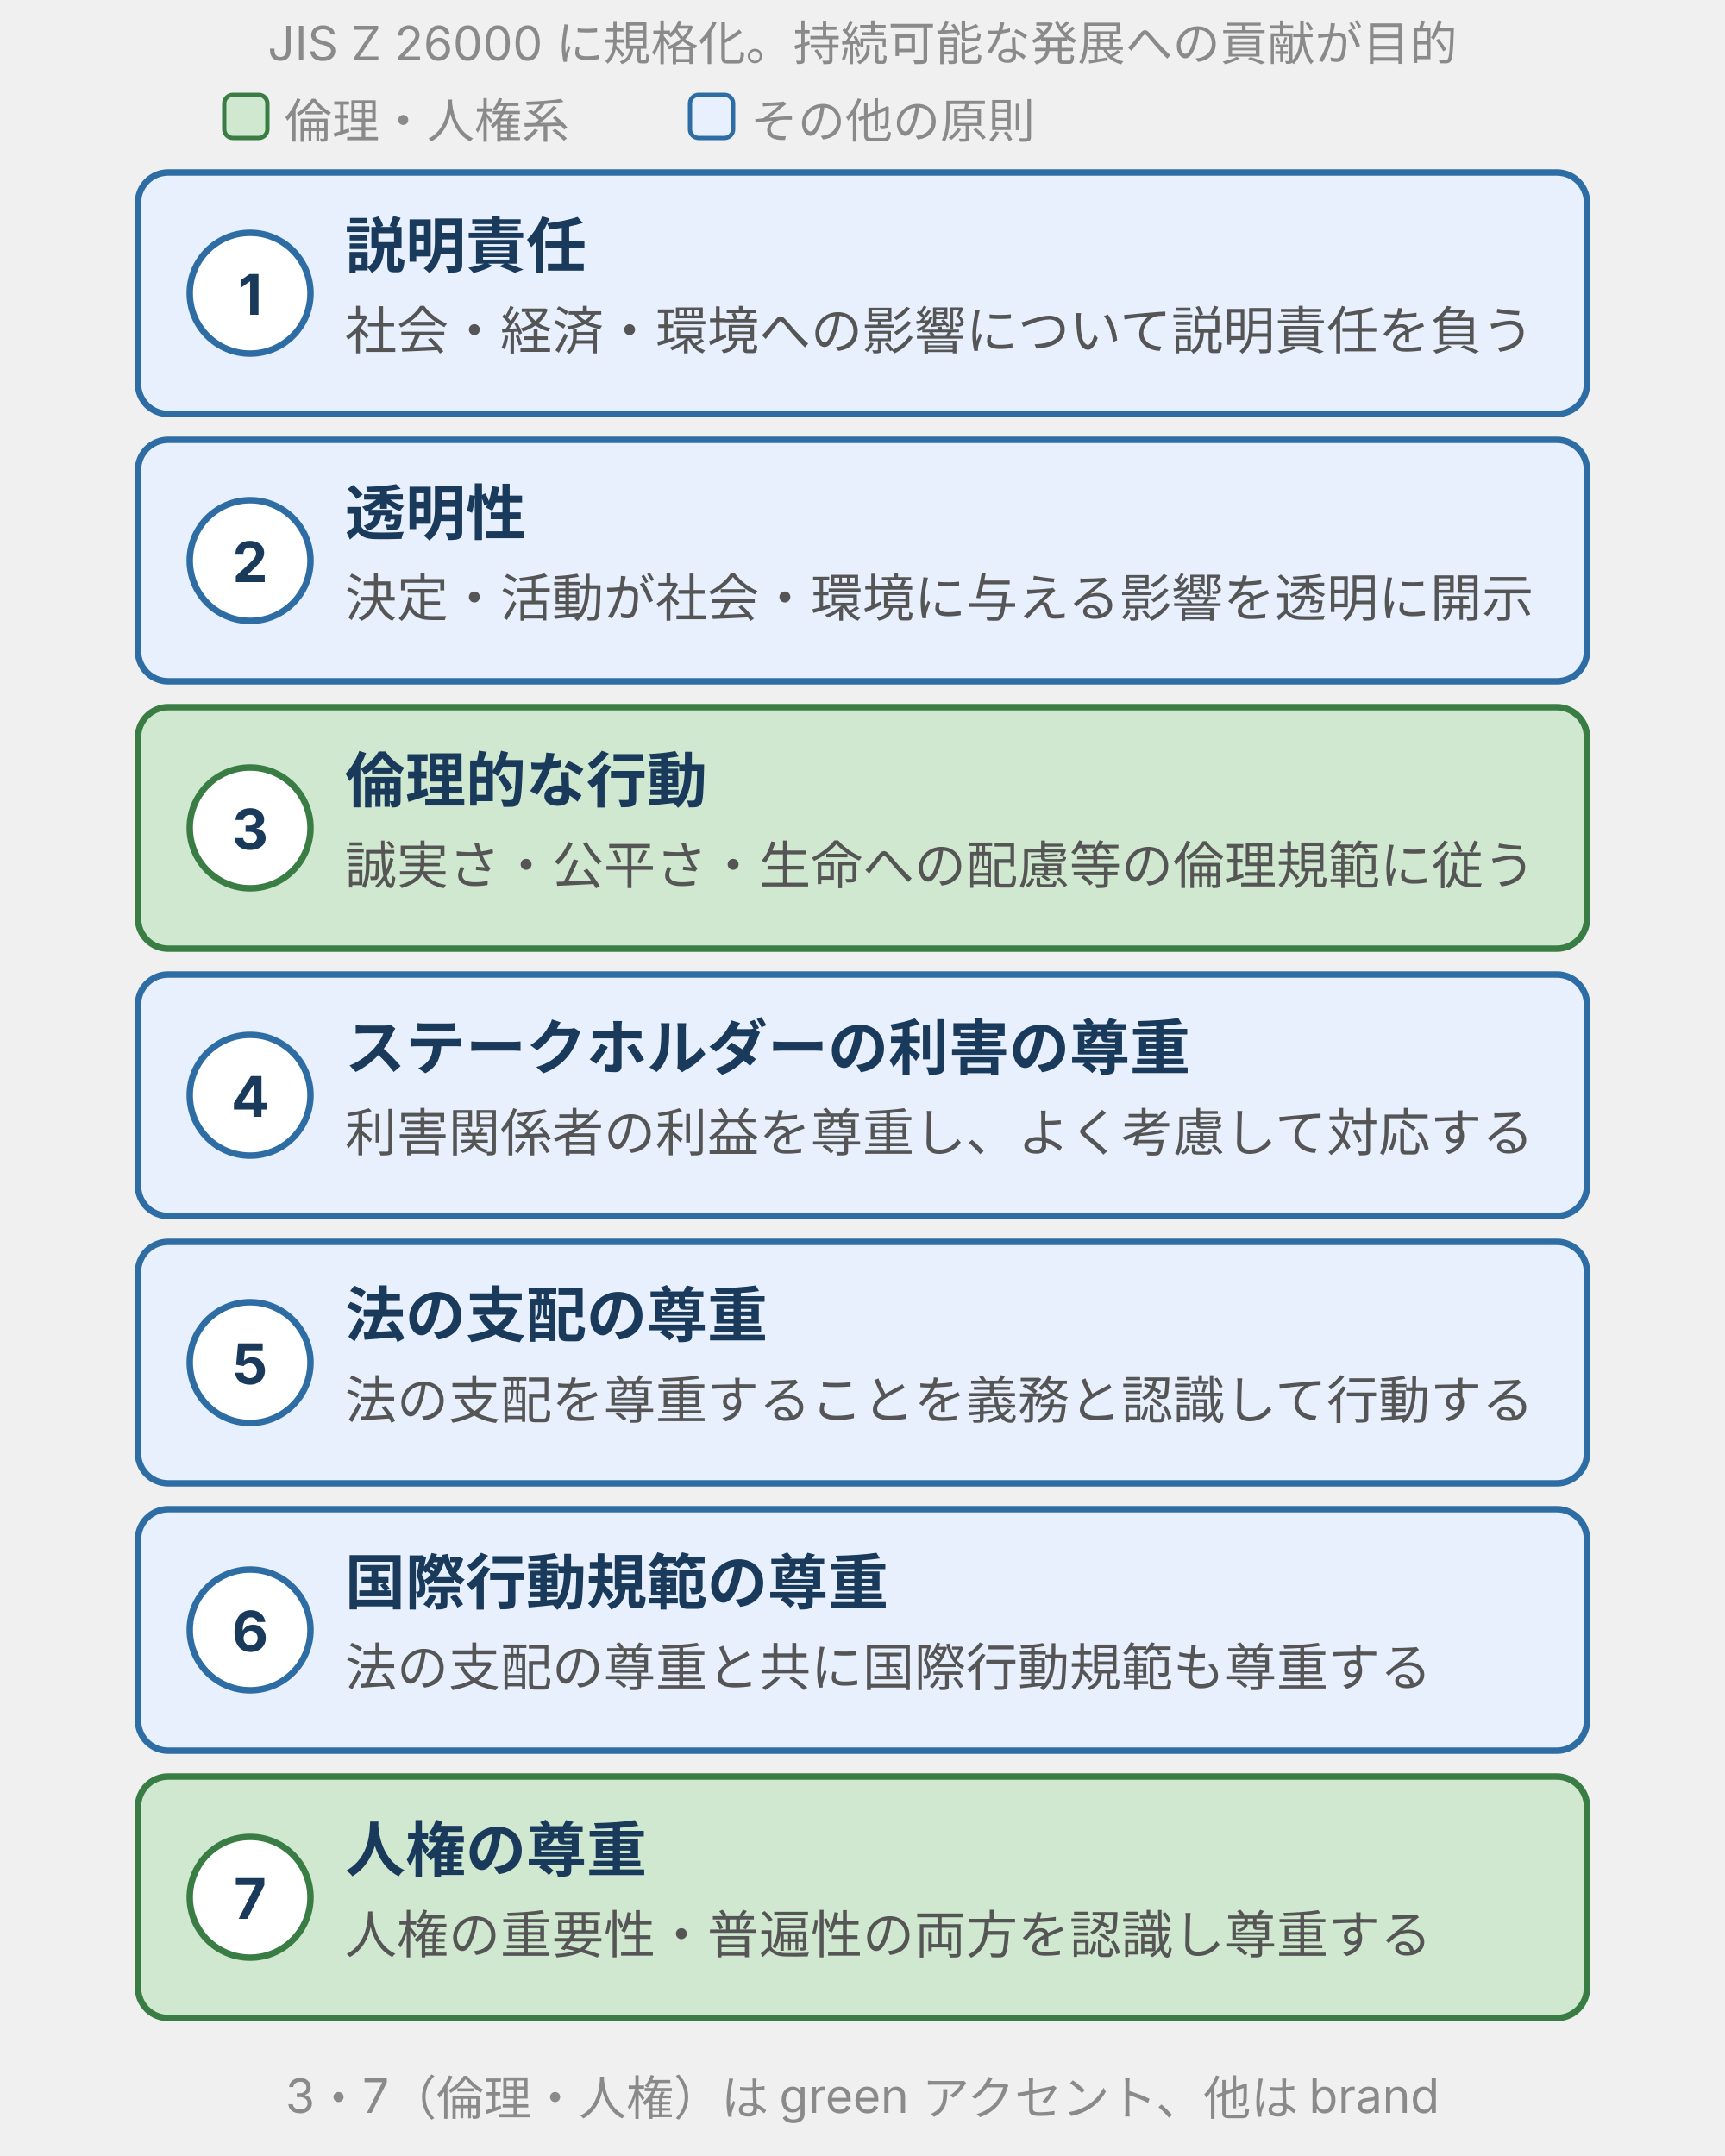
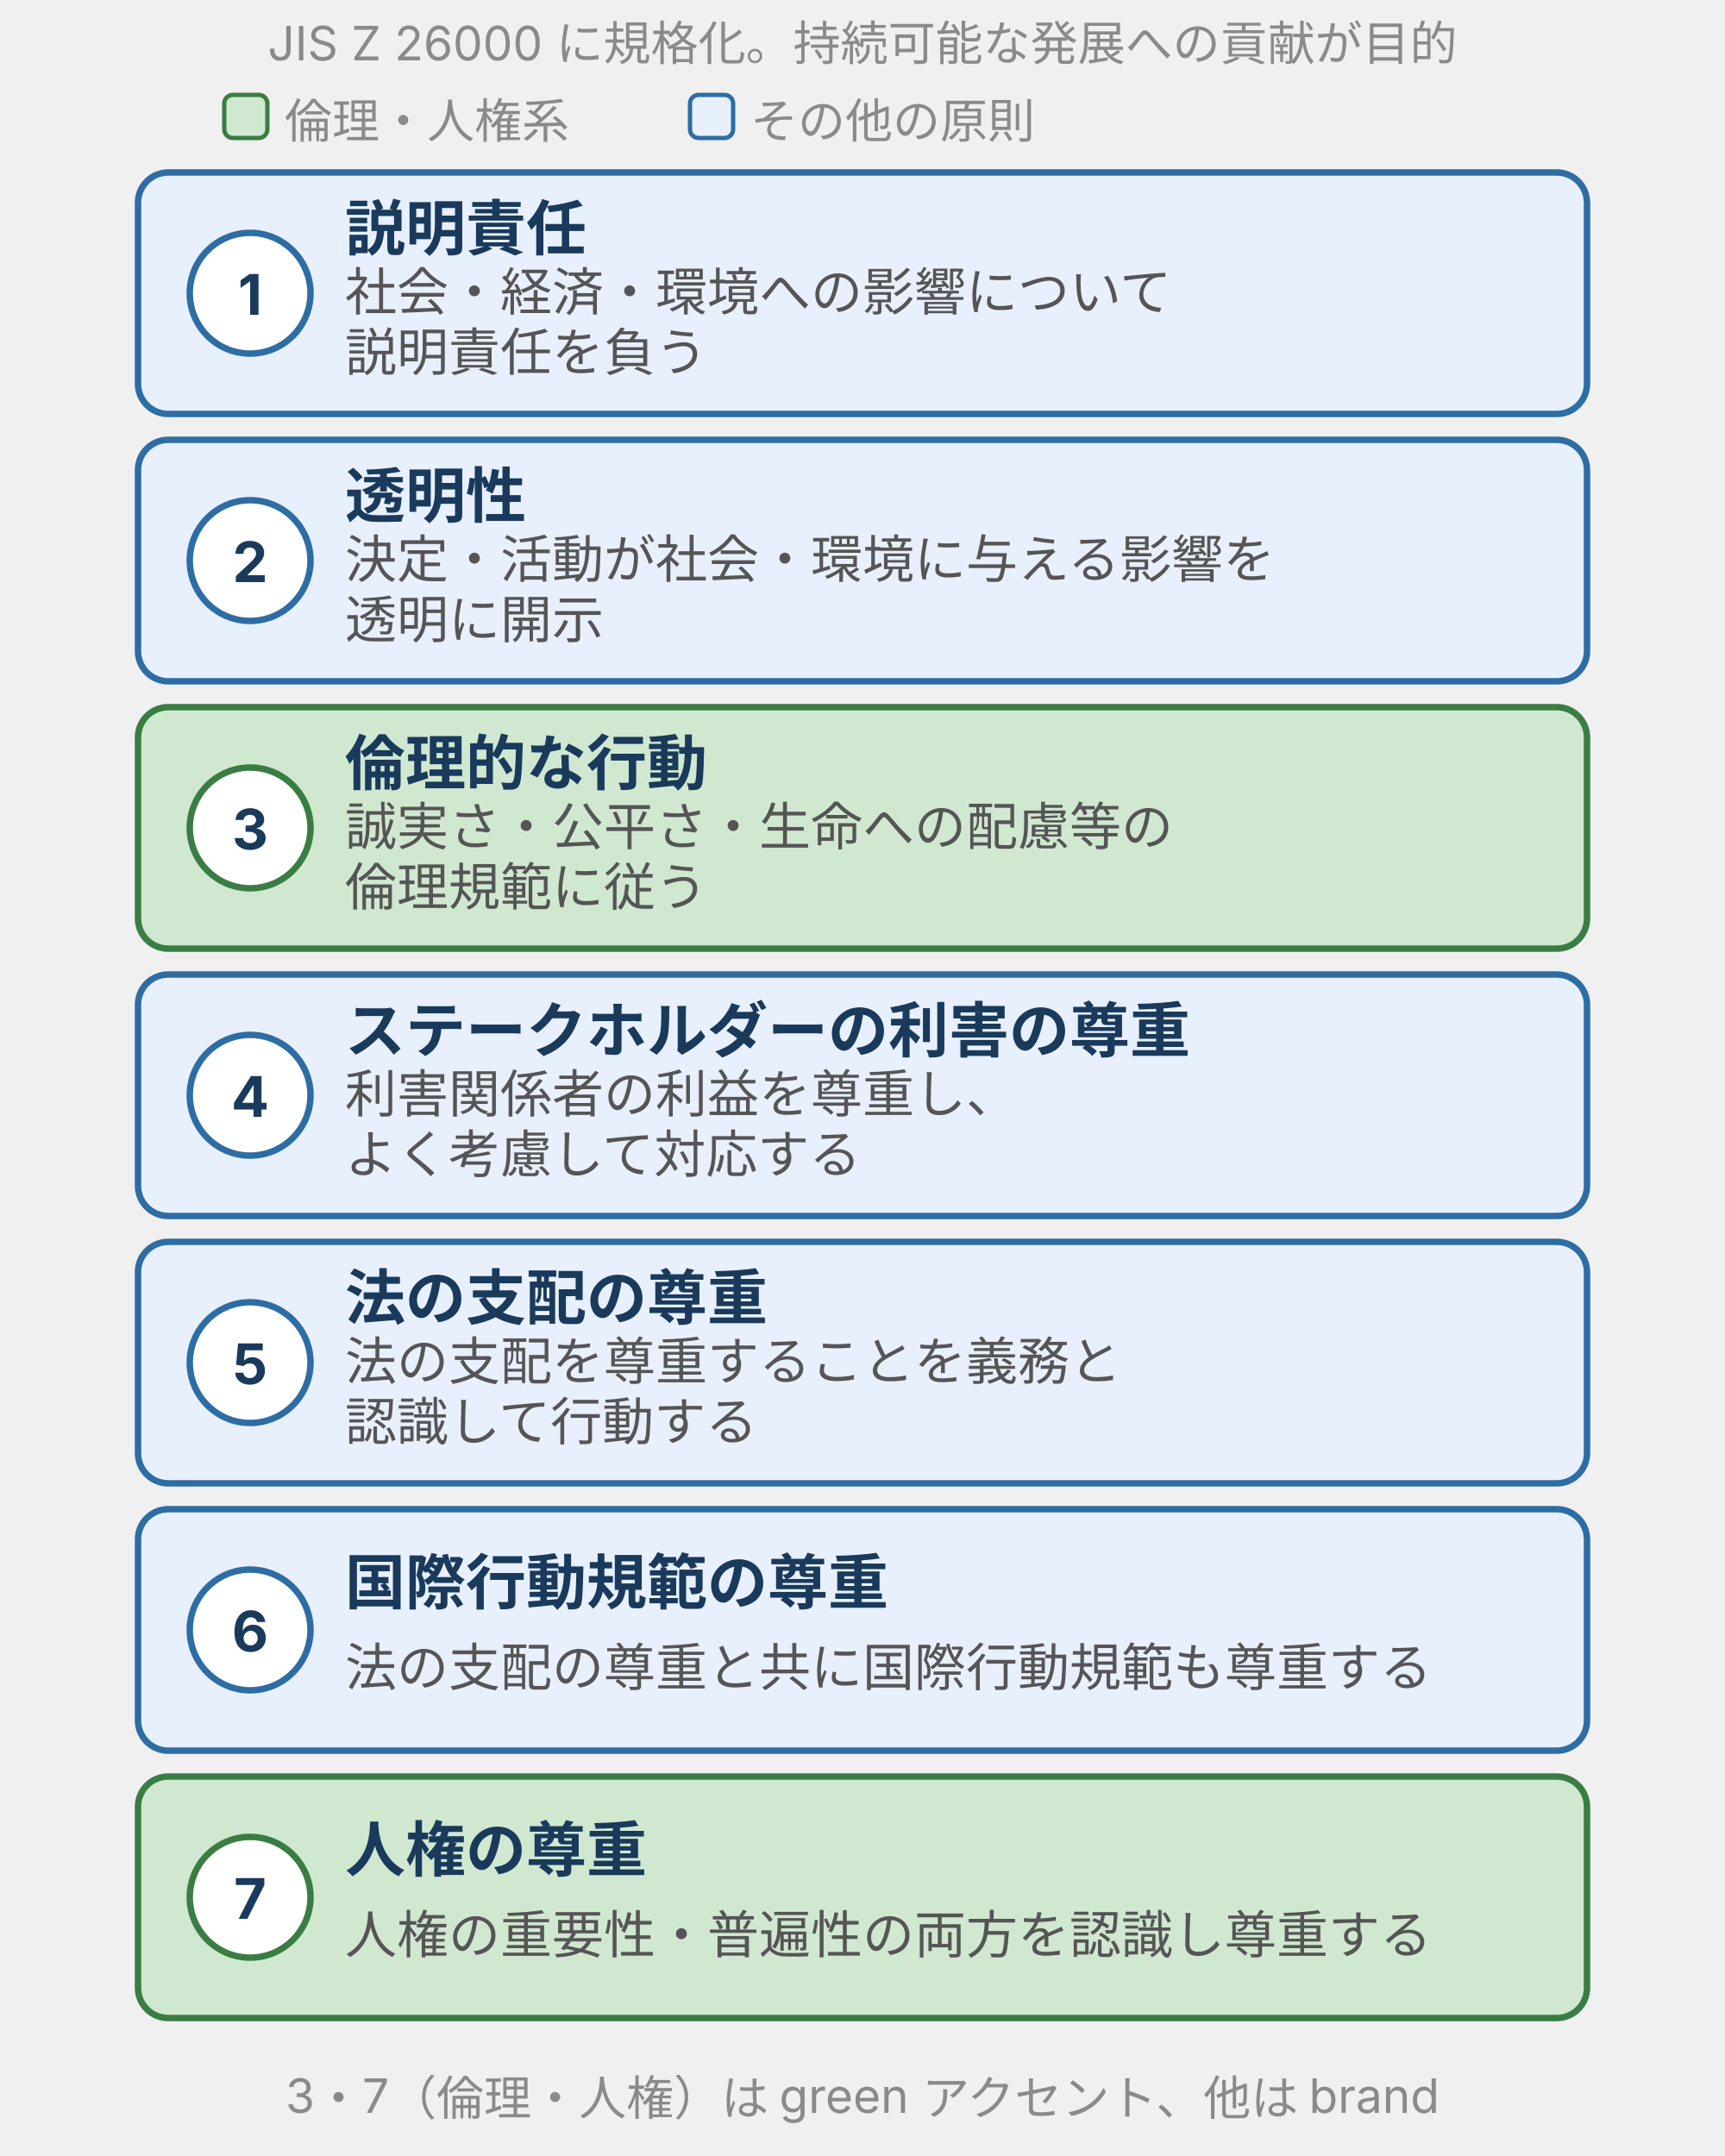
<svg xmlns="http://www.w3.org/2000/svg" viewBox="0 0 400 500" width="400" height="500" style="max-width:400px;width:100%" role="img" aria-label="ISO26000 社会的責任の7原則。説明責任・透明性・倫理的な行動・ステークホルダーの利害の尊重・法の支配の尊重・国際行動規範の尊重・人権の尊重をカード縦並びで示した図">
  <defs>
    <style>
      text { font-family: Inter, "Noto Sans JP", "Hiragino Kaku Gothic ProN", sans-serif; }
      .t-title  { font-size: 15px; font-weight: bold; fill: #1a3a5c; }
      .t-sub    { font-size: 11px; fill: #8a8a8a; }
      .t-num    { font-size: 13px; font-weight: bold; fill: #1a3a5c; }
      .t-main   { font-size: 14px; font-weight: bold; fill: #1a3a5c; }
      .t-desc   { font-size: 12px; fill: #555; }
      /* brand: #e8f0fe / #2e6da4 */
      .box-brand    { fill: #e8f0fe; stroke: #2e6da4; stroke-width: 1.5; }
      .badge-brand  { fill: #ffffff; stroke: #2e6da4; stroke-width: 1.5; }
      /* positive: #d0e8d0 / #3a7d44 — 倫理・人権アクセント */
      .box-pos      { fill: #d0e8d0; stroke: #3a7d44; stroke-width: 1.5; }
      .badge-pos    { fill: #ffffff; stroke: #3a7d44; stroke-width: 1.5; }
    </style>
  </defs>
  <text class="t-sub" x="200" y="14" text-anchor="middle">JIS Z 26000 に規格化。持続可能な発展への貢献が目的</text>
  <rect fill="#d0e8d0" stroke="#3a7d44" stroke-width="1" x="52" y="22" width="10" height="10" rx="2" />
  <text class="t-sub" x="66" y="32">倫理・人権系</text>
  <rect fill="#e8f0fe" stroke="#2e6da4" stroke-width="1" x="160" y="22" width="10" height="10" rx="2" />
  <text class="t-sub" x="174" y="32">その他の原則</text>
  <rect class="box-brand" x="32" y="40" width="336" height="56" rx="7" />
  <circle class="badge-brand" cx="58" cy="68" r="14" />
  <text class="t-num" x="58" y="73" text-anchor="middle">1</text>
-   <text class="t-main" x="80" y="62">説明責任</text>
-   <text class="t-desc" x="80" y="81">社会・経済・環境への影響について説明責任を負う</text>
+   <text class="t-main" x="80" y="58">説明責任</text>
+   <text class="t-desc" x="80" y="72">社会・経済・環境への影響について</text>
+   <text class="t-desc" x="80" y="86">説明責任を負う</text>
  <rect class="box-brand" x="32" y="102" width="336" height="56" rx="7" />
  <circle class="badge-brand" cx="58" cy="130" r="14" />
  <text class="t-num" x="58" y="135" text-anchor="middle">2</text>
-   <text class="t-main" x="80" y="124">透明性</text>
-   <text class="t-desc" x="80" y="143">決定・活動が社会・環境に与える影響を透明に開示</text>
+   <text class="t-main" x="80" y="120">透明性</text>
+   <text class="t-desc" x="80" y="134">決定・活動が社会・環境に与える影響を</text>
+   <text class="t-desc" x="80" y="148">透明に開示</text>
  <rect class="box-pos" x="32" y="164" width="336" height="56" rx="7" />
  <circle class="badge-pos" cx="58" cy="192" r="14" />
  <text class="t-num" x="58" y="197" text-anchor="middle" fill="#3a7d44">3</text>
-   <text class="t-main" x="80" y="186" fill="#1a3a5c">倫理的な行動</text>
-   <text class="t-desc" x="80" y="205">誠実さ・公平さ・生命への配慮等の倫理規範に従う</text>
+   <text class="t-main" x="80" y="182" fill="#1a3a5c">倫理的な行動</text>
+   <text class="t-desc" x="80" y="196">誠実さ・公平さ・生命への配慮等の</text>
+   <text class="t-desc" x="80" y="210">倫理規範に従う</text>
  <rect class="box-brand" x="32" y="226" width="336" height="56" rx="7" />
  <circle class="badge-brand" cx="58" cy="254" r="14" />
  <text class="t-num" x="58" y="259" text-anchor="middle">4</text>
-   <text class="t-main" x="80" y="248">ステークホルダーの利害の尊重</text>
-   <text class="t-desc" x="80" y="267">利害関係者の利益を尊重し、よく考慮して対応する</text>
+   <text class="t-main" x="80" y="244">ステークホルダーの利害の尊重</text>
+   <text class="t-desc" x="80" y="258">利害関係者の利益を尊重し、</text>
+   <text class="t-desc" x="80" y="272">よく考慮して対応する</text>
  <rect class="box-brand" x="32" y="288" width="336" height="56" rx="7" />
  <circle class="badge-brand" cx="58" cy="316" r="14" />
  <text class="t-num" x="58" y="321" text-anchor="middle">5</text>
-   <text class="t-main" x="80" y="310">法の支配の尊重</text>
-   <text class="t-desc" x="80" y="329">法の支配を尊重することを義務と認識して行動する</text>
+   <text class="t-main" x="80" y="306">法の支配の尊重</text>
+   <text class="t-desc" x="80" y="320">法の支配を尊重することを義務と</text>
+   <text class="t-desc" x="80" y="334">認識して行動する</text>
  <rect class="box-brand" x="32" y="350" width="336" height="56" rx="7" />
  <circle class="badge-brand" cx="58" cy="378" r="14" />
  <text class="t-num" x="58" y="383" text-anchor="middle">6</text>
  <text class="t-main" x="80" y="372">国際行動規範の尊重</text>
  <text class="t-desc" x="80" y="391">法の支配の尊重と共に国際行動規範も尊重する</text>
  <rect class="box-pos" x="32" y="412" width="336" height="56" rx="7" />
  <circle class="badge-pos" cx="58" cy="440" r="14" />
  <text class="t-num" x="58" y="445" text-anchor="middle" fill="#3a7d44">7</text>
  <text class="t-main" x="80" y="434" fill="#1a3a5c">人権の尊重</text>
  <text class="t-desc" x="80" y="453">人権の重要性・普遍性の両方を認識し尊重する</text>
  <text class="t-sub" x="200" y="490" text-anchor="middle">3・7（倫理・人権）は green アクセント、他は brand</text>
</svg>
